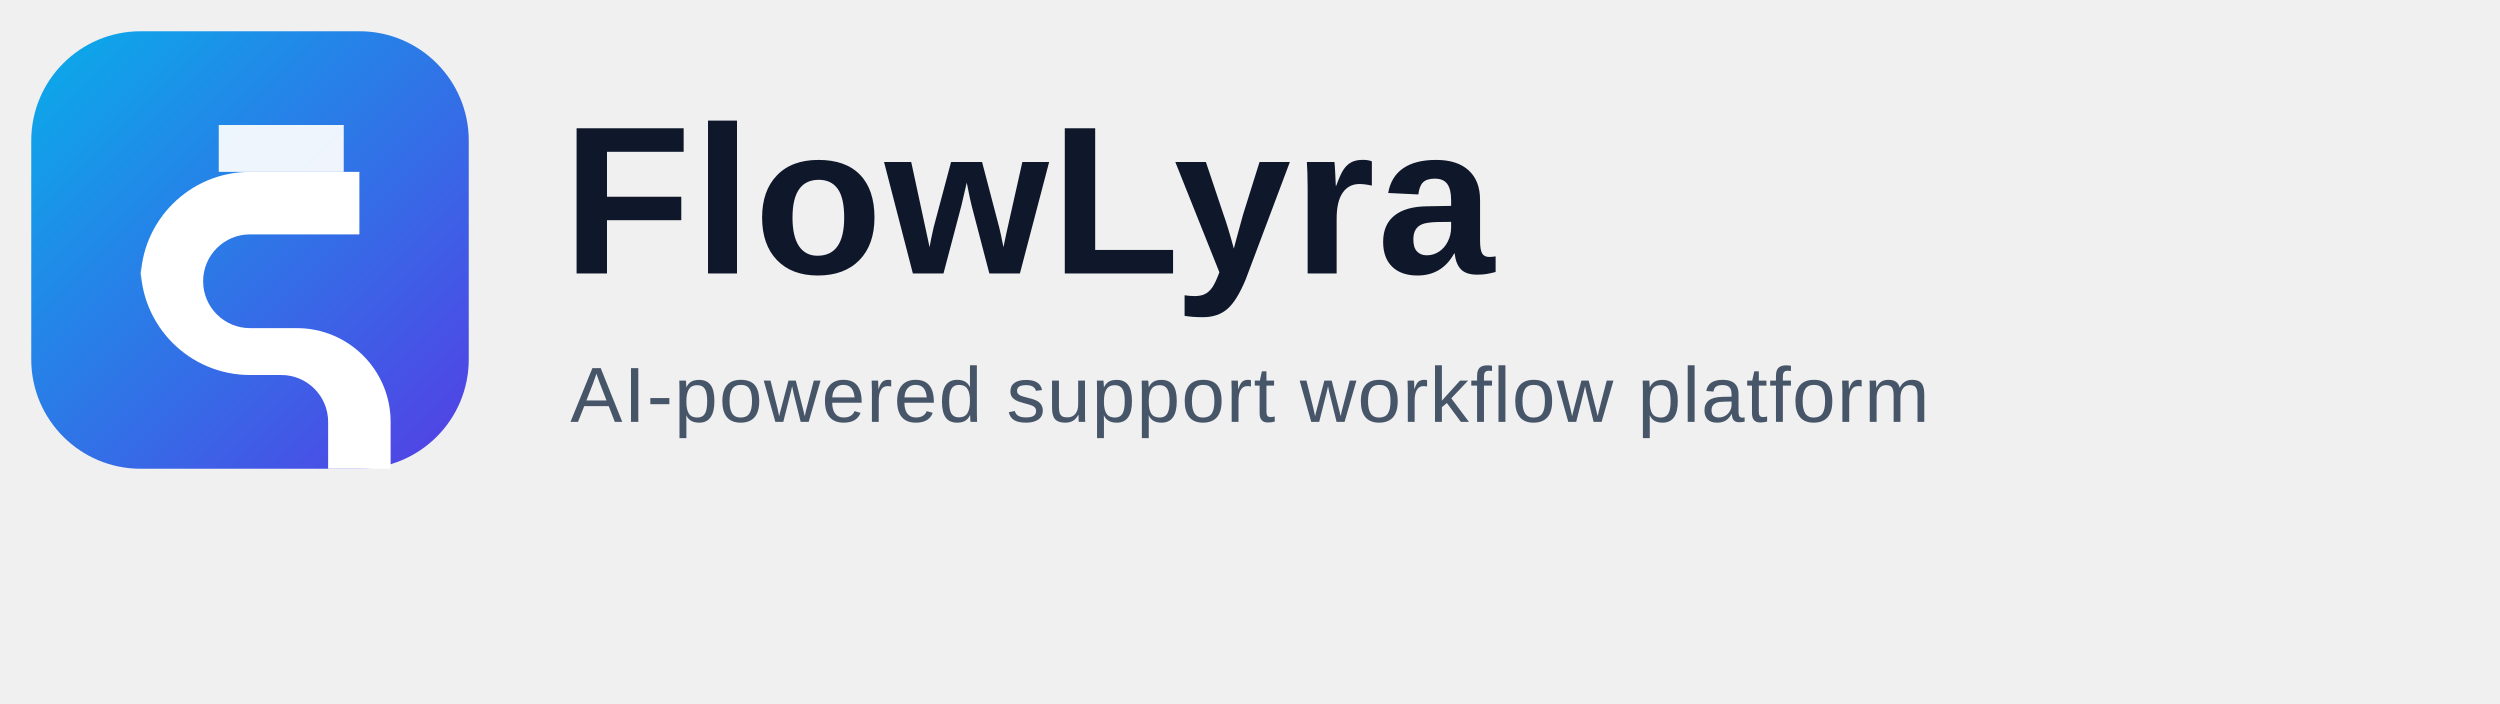
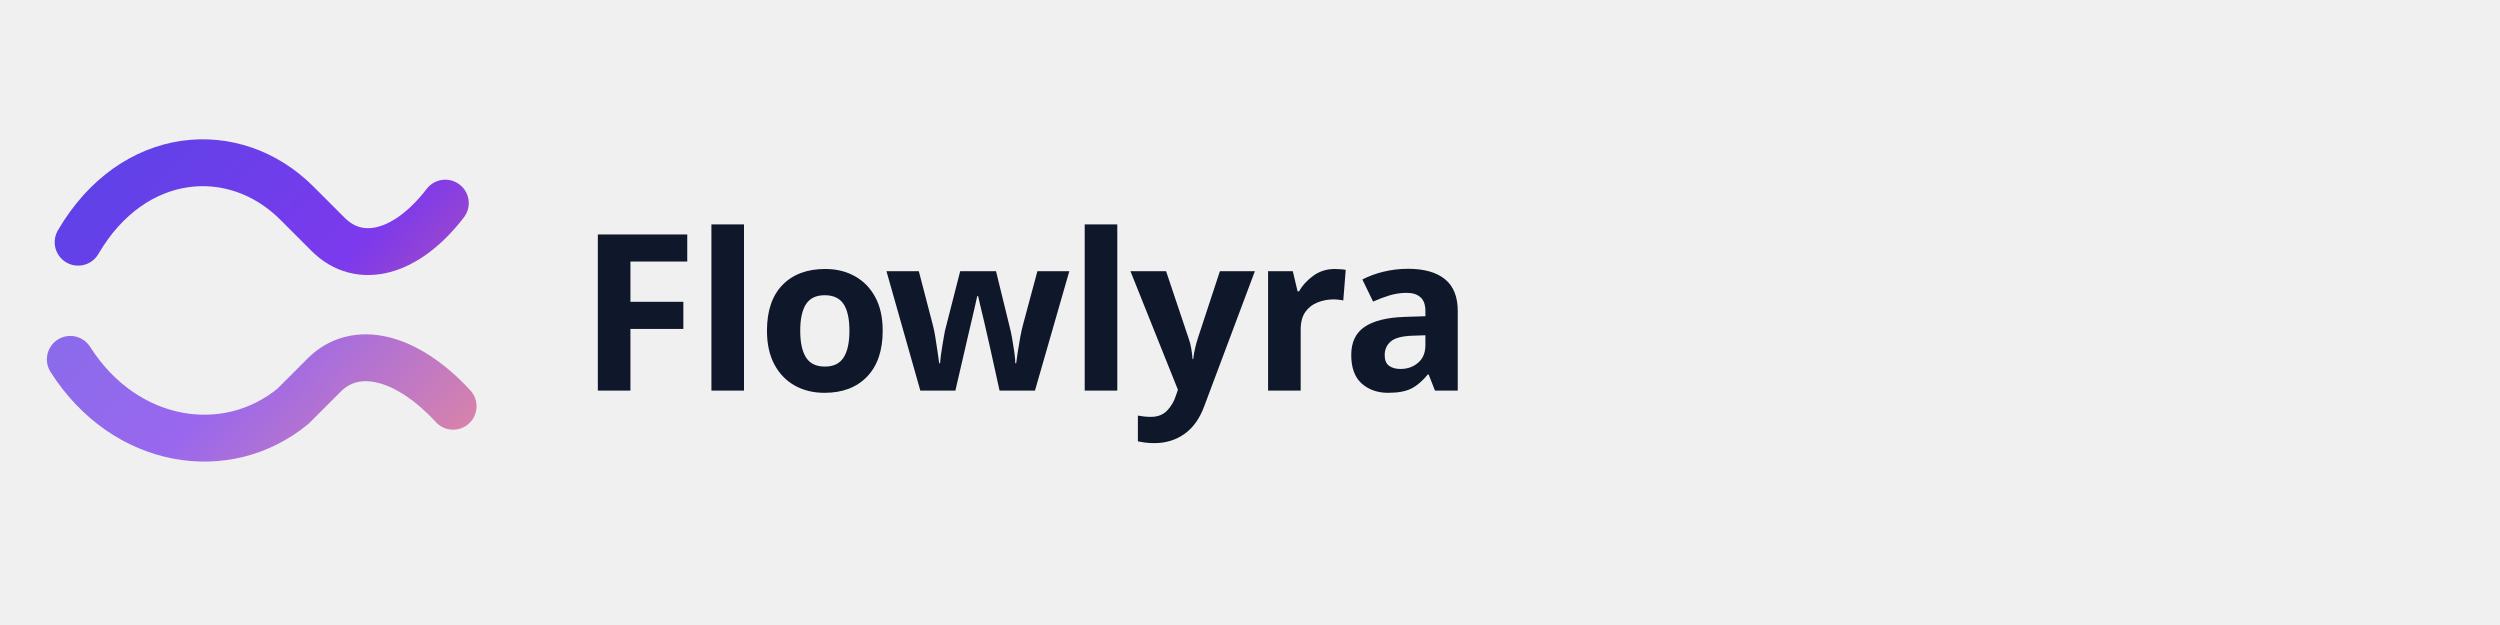
- <svg xmlns="http://www.w3.org/2000/svg" width="640" height="180" viewBox="0 0 640 180" fill="none" role="img" aria-labelledby="flowlyraLogoTitle flowlyraLogoDesc">
+ <svg xmlns="http://www.w3.org/2000/svg" width="640" height="160" viewBox="0 0 640 160" fill="none" role="img" aria-labelledby="flowlyraLogoTitle">
  <defs>
-     <linearGradient id="flowlyraGradient" x1="16" y1="16" x2="112" y2="112" gradientUnits="userSpaceOnUse">
-       <stop stop-color="#0EA5E9" />
-       <stop offset="1" stop-color="#4F46E5" />
+     <linearGradient id="flowlyraGradient" x1="0" y1="20" x2="128" y2="140" gradientUnits="userSpaceOnUse">
+       <stop stop-color="#4F46E5" />
+       <stop offset="0.55" stop-color="#7C3AED" />
+       <stop offset="1" stop-color="#F97066" />
    </linearGradient>
  </defs>
-   <rect x="8" y="8" width="112" height="112" rx="28" fill="url(#flowlyraGradient)" />
-   <path d="M36 72C36 56.536 48.536 44 64 44H92V60H64C57.373 60 52 65.373 52 72C52 78.627 57.373 84 64 84H76C89.255 84 100 94.745 100 108V120H84V108C84 101.373 78.627 96 72 96H64C48.536 96 36 83.464 36 68V72Z" fill="white" />
-   <path d="M56 32H88V44H56V32Z" fill="white" fill-opacity="0.92" />
-   <text x="144" y="70" fill="#0F172A" font-family="Poppins, Montserrat, Arial, sans-serif" font-size="54" font-weight="700" letter-spacing="0.5">FlowLyra</text>
-   <text x="146" y="108" fill="#475569" font-family="Poppins, Montserrat, Arial, sans-serif" font-size="20" font-weight="500" letter-spacing="0.35">AI-powered support workflow platform</text>
+   <path d="M20 62C34 38 60 36 76 52L84 60C92 68 104 65 114 52" fill="none" stroke="url(#flowlyraGradient)" stroke-width="12" stroke-linecap="round" />
+   <path d="M18 92C32 114 58 118 75 104L83 96C91 88 104 91 116 104" fill="none" stroke="url(#flowlyraGradient)" stroke-width="12" stroke-linecap="round" opacity="0.75" />
+   <text x="148" y="100" fill="#0F172A" font-family="'Plus Jakarta Sans', system-ui, sans-serif" font-size="56" font-weight="600" letter-spacing="-1">Flowlyra</text>
</svg>
